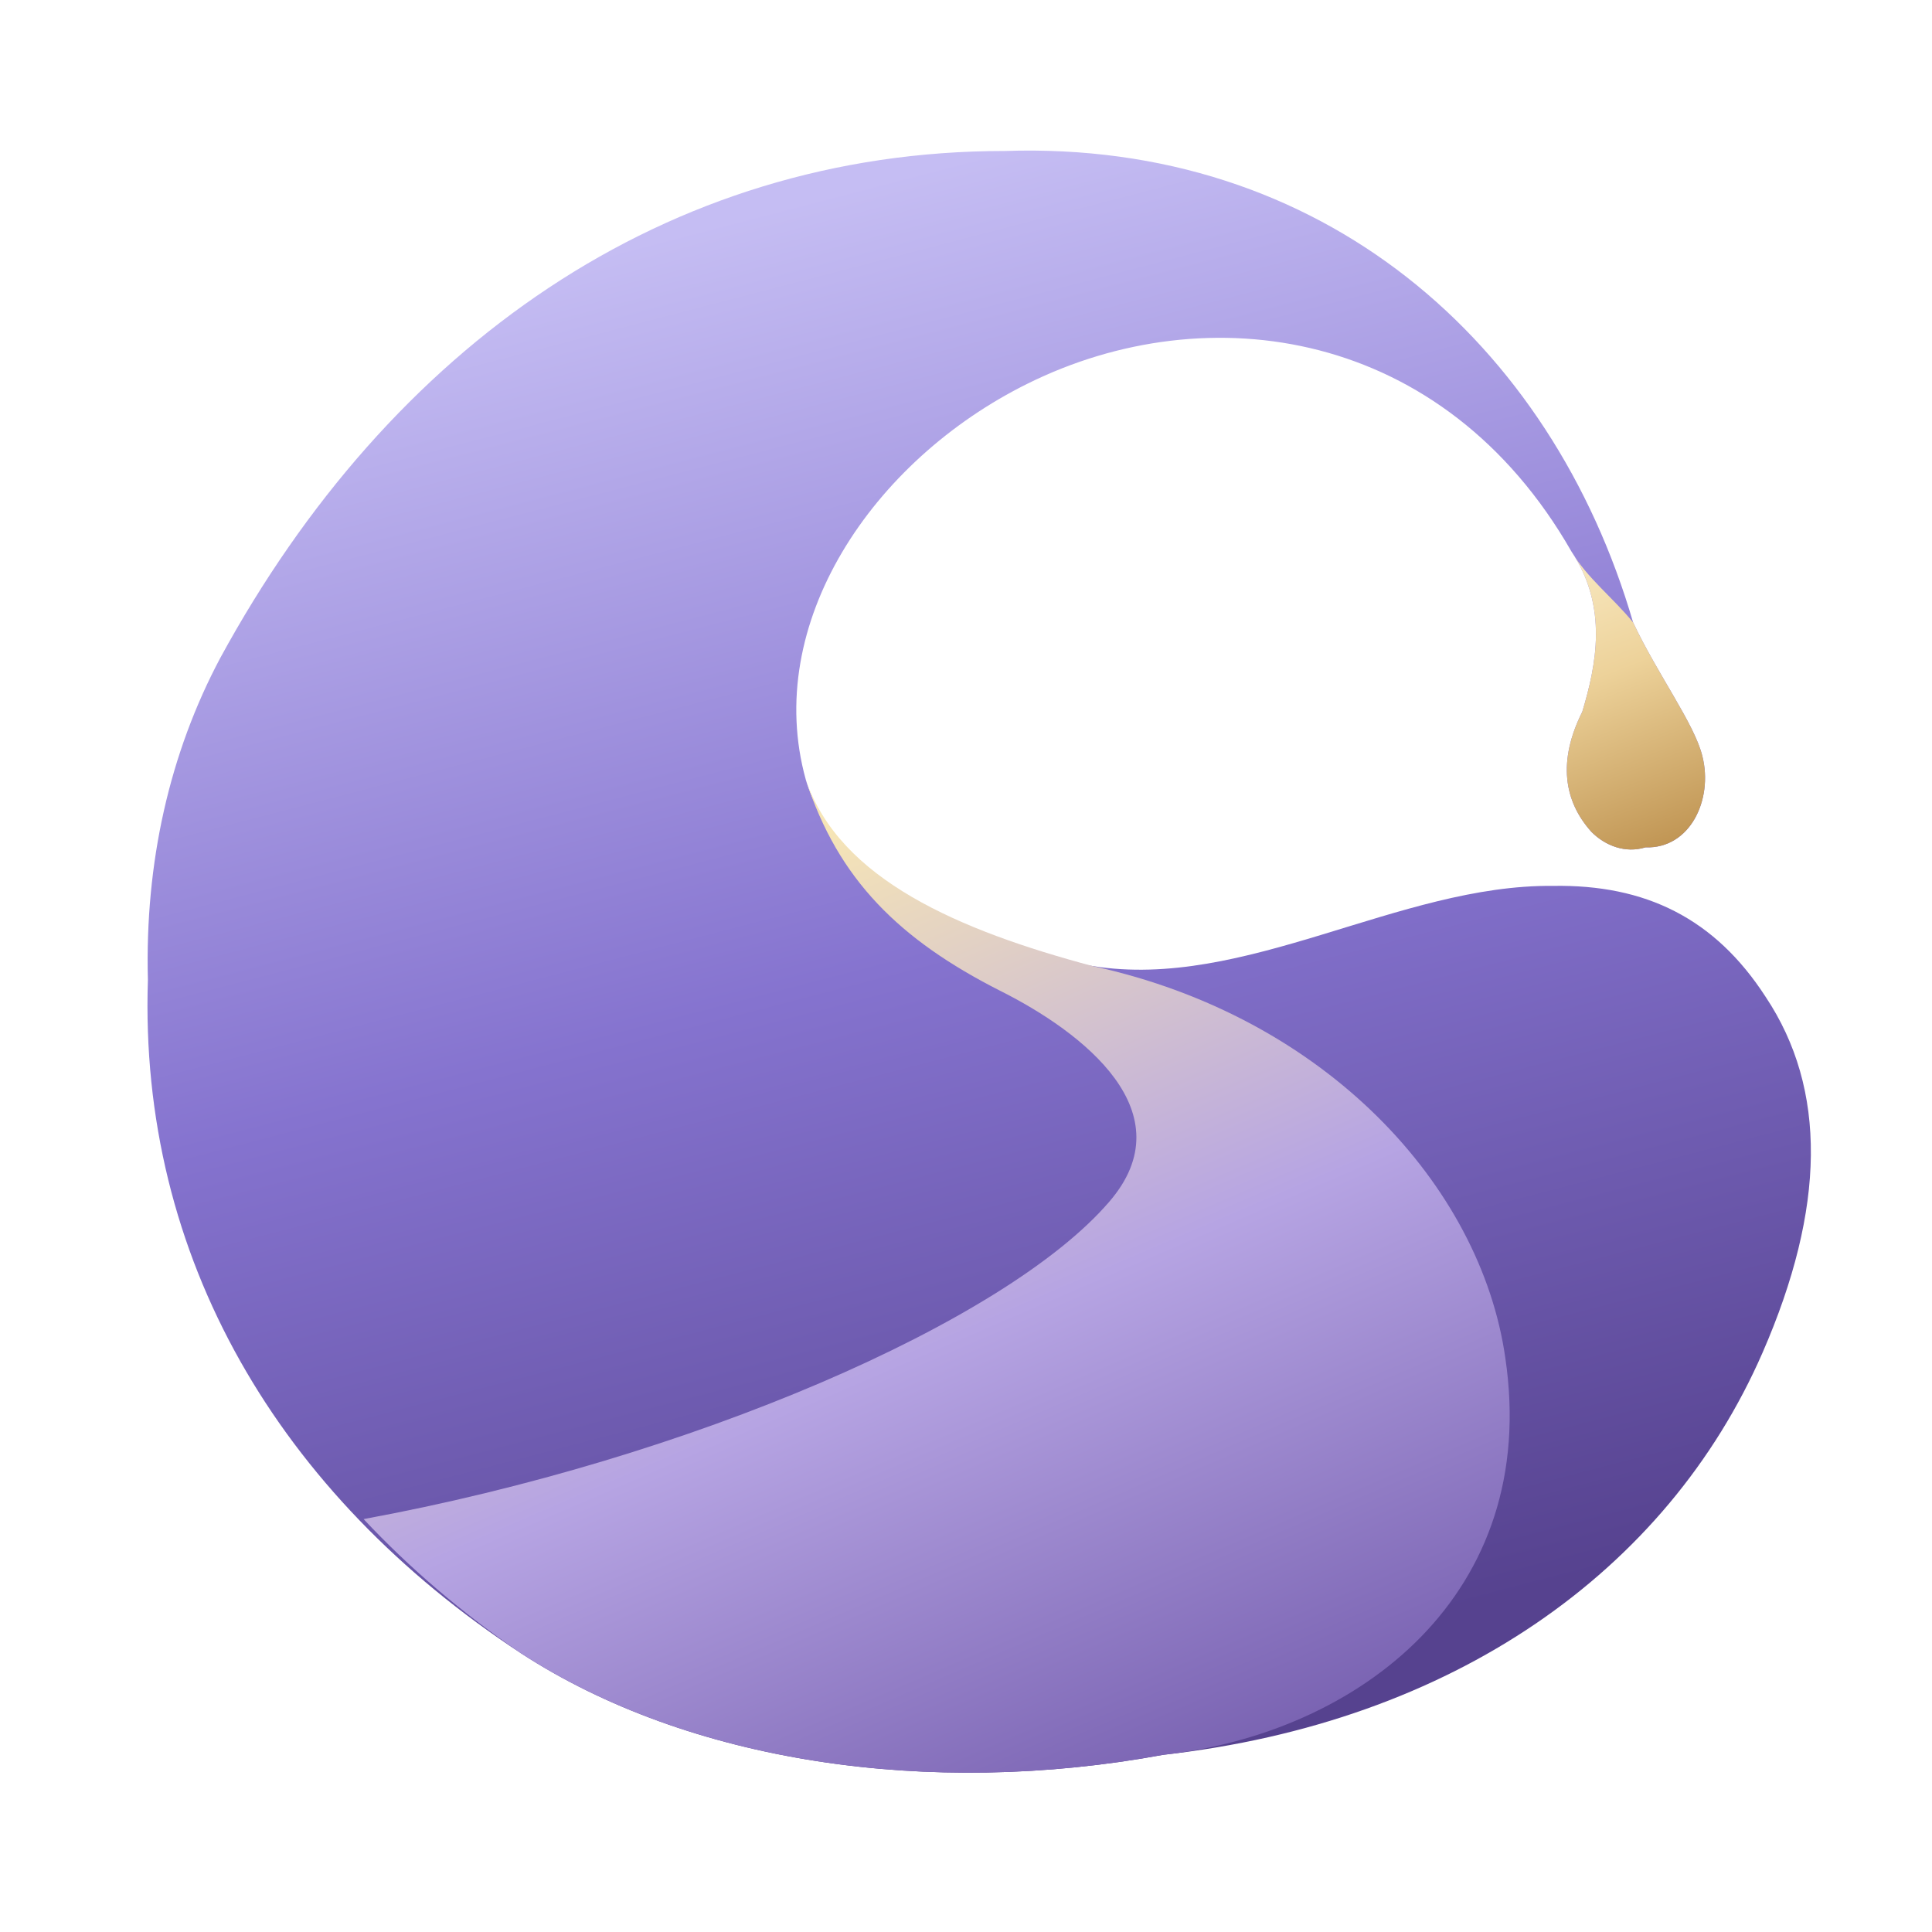
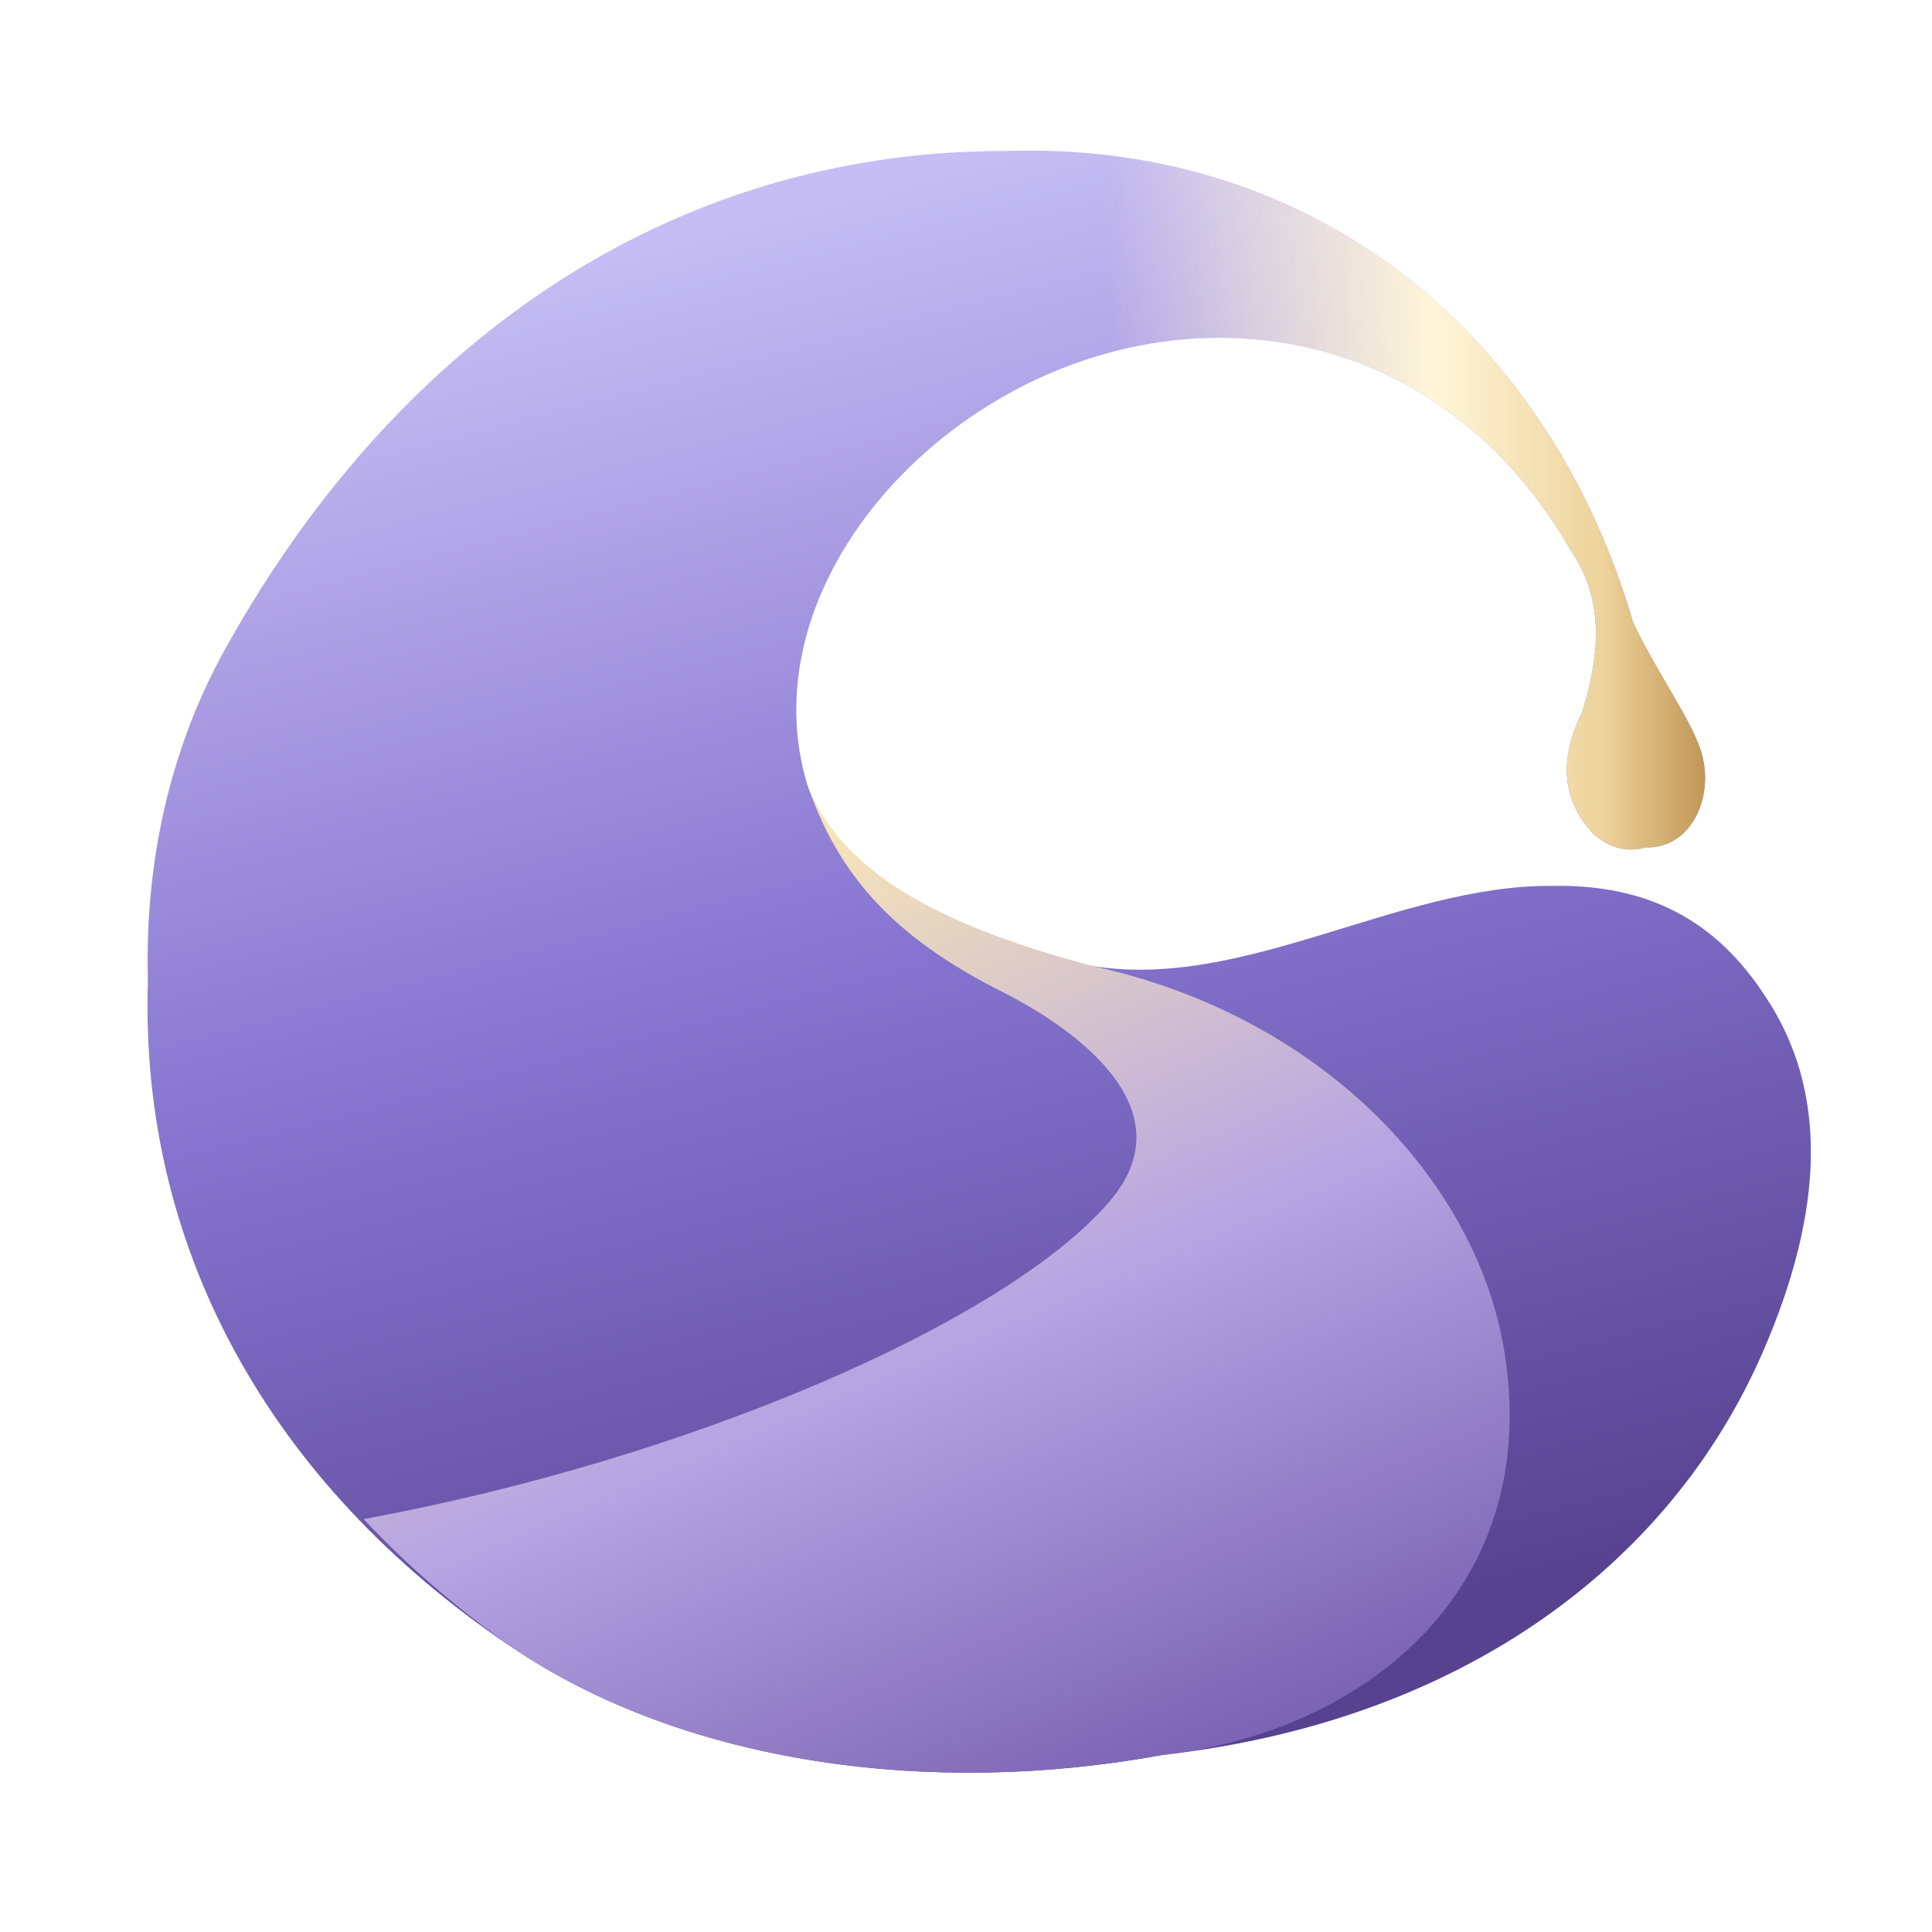
<svg xmlns="http://www.w3.org/2000/svg" width="48" height="48" viewBox="0 0 1254 1254" fill="none">
  <defs>
    <linearGradient id="pearl" gradientUnits="userSpaceOnUse" x1="560" y1="120" x2="810" y2="1080">
      <stop stop-color="#C5BDF3" />
      <stop offset="0.5" stop-color="#8573CF" />
      <stop offset="1" stop-color="#56428F" />
    </linearGradient>
    <linearGradient id="light" gradientUnits="userSpaceOnUse" x1="570" y1="525" x2="835" y2="1140">
      <stop stop-color="#F6E5B6" />
      <stop offset="0.5" stop-color="#B6A4E3" />
      <stop offset="1" stop-color="#7760B0" />
    </linearGradient>
-     <linearGradient id="drop" gradientUnits="userSpaceOnUse" x1="1000" y1="320" x2="1090" y2="552">
-       <stop stop-color="#FFF6D8" />
-       <stop offset="0.5" stop-color="#EDD29A" />
+     <linearGradient id="drop" gradientUnits="userSpaceOnUse" x1="720" y1="0" x2="1112" y2="0">
+       <stop offset="0" stop-color="#FFF6D8" stop-opacity="0" />
+       <stop offset="0.24" stop-color="#FFF6D8" stop-opacity="0.502" />
+       <stop offset="0.54" stop-color="#FFF6D8" />
+       <stop offset="0.82" stop-color="#EDD29A" />
      <stop offset="1" stop-color="#BE9250" />
    </linearGradient>
  </defs>
  <path d="M1068 550C1097 551 1112 519 1105 491C1100 470 1076 438 1060 404C1007 222 858 91 652 98C432 98 253 225 143 427C110 489 94 560 96 636C90 816 181 970 338 1073C447 1144 603 1167 755 1139C943 1118 1082 1020 1144 878C1185 784 1186 707 1146 647C1113 596 1068 574 1008 575C908 574 808 643 709 627C619 613 540 564 523 506C495 405 566 299 667 249C784 191 937 213 1020 358C1044 394 1036 432 1027 462C1011 494 1015 520 1033 540C1042 549 1055 554 1068 550Z" fill="url(#pearl)" />
  <path d="M523 506C545 571 623 604 709 627C861 660 961 770 977 881C1000 1035 882 1125 755 1139C603 1167 447 1144 338 1073C300 1047 266 1018 236 986C448 947 653 858 720 780C770 722 703 670 649 643C584 610 544 571 523 506Z" fill="url(#light)" />
-   <path d="M1060 404C1076 438 1100 470 1105 491C1112 519 1097 551 1068 550C1055 554 1042 549 1033 540C1015 520 1011 494 1027 462C1036 432 1044 394 1020 358C1030 375 1047 388 1060 404Z" fill="url(#drop)" />
+   <path d="M652 98C858 91 1007 222 1060 404C1076 438 1100 470 1105 491C1112 519 1097 551 1068 550C1055 554 1042 549 1033 540C1015 520 1011 494 1027 462C1036 432 1044 394 1020 358C937 213 784 191 667 249L652 98Z" fill="url(#drop)" />
</svg>
